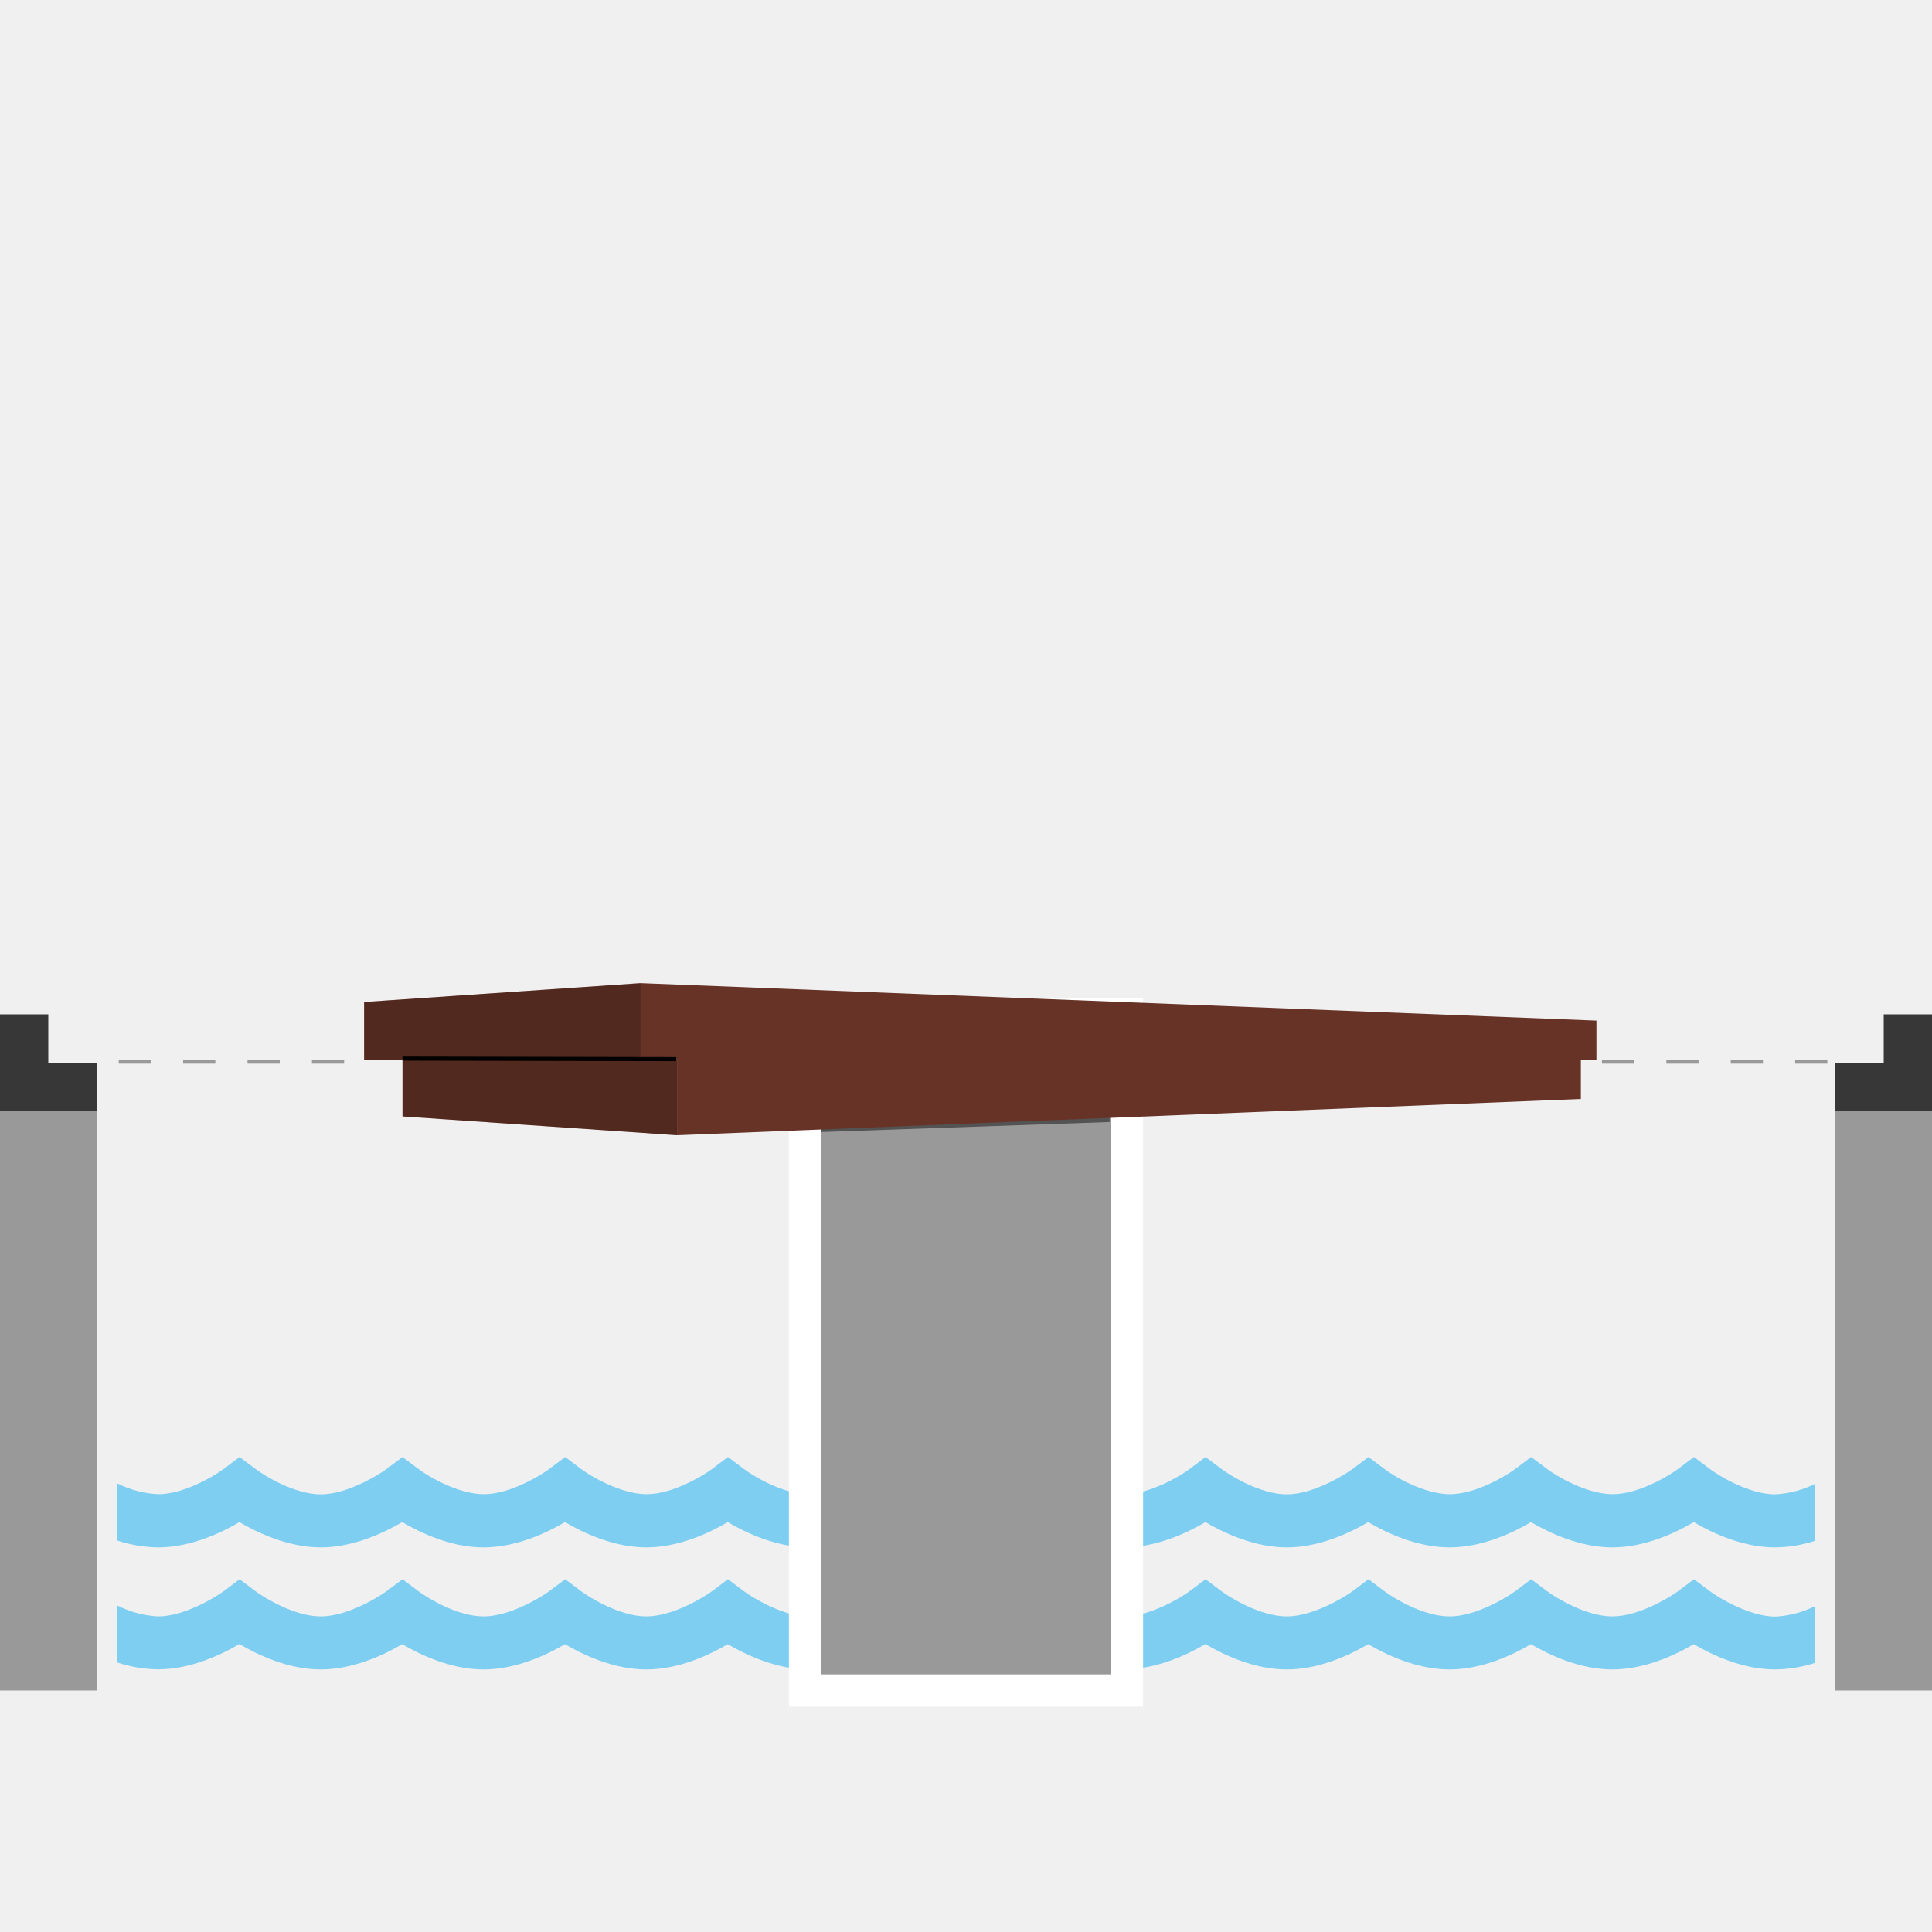
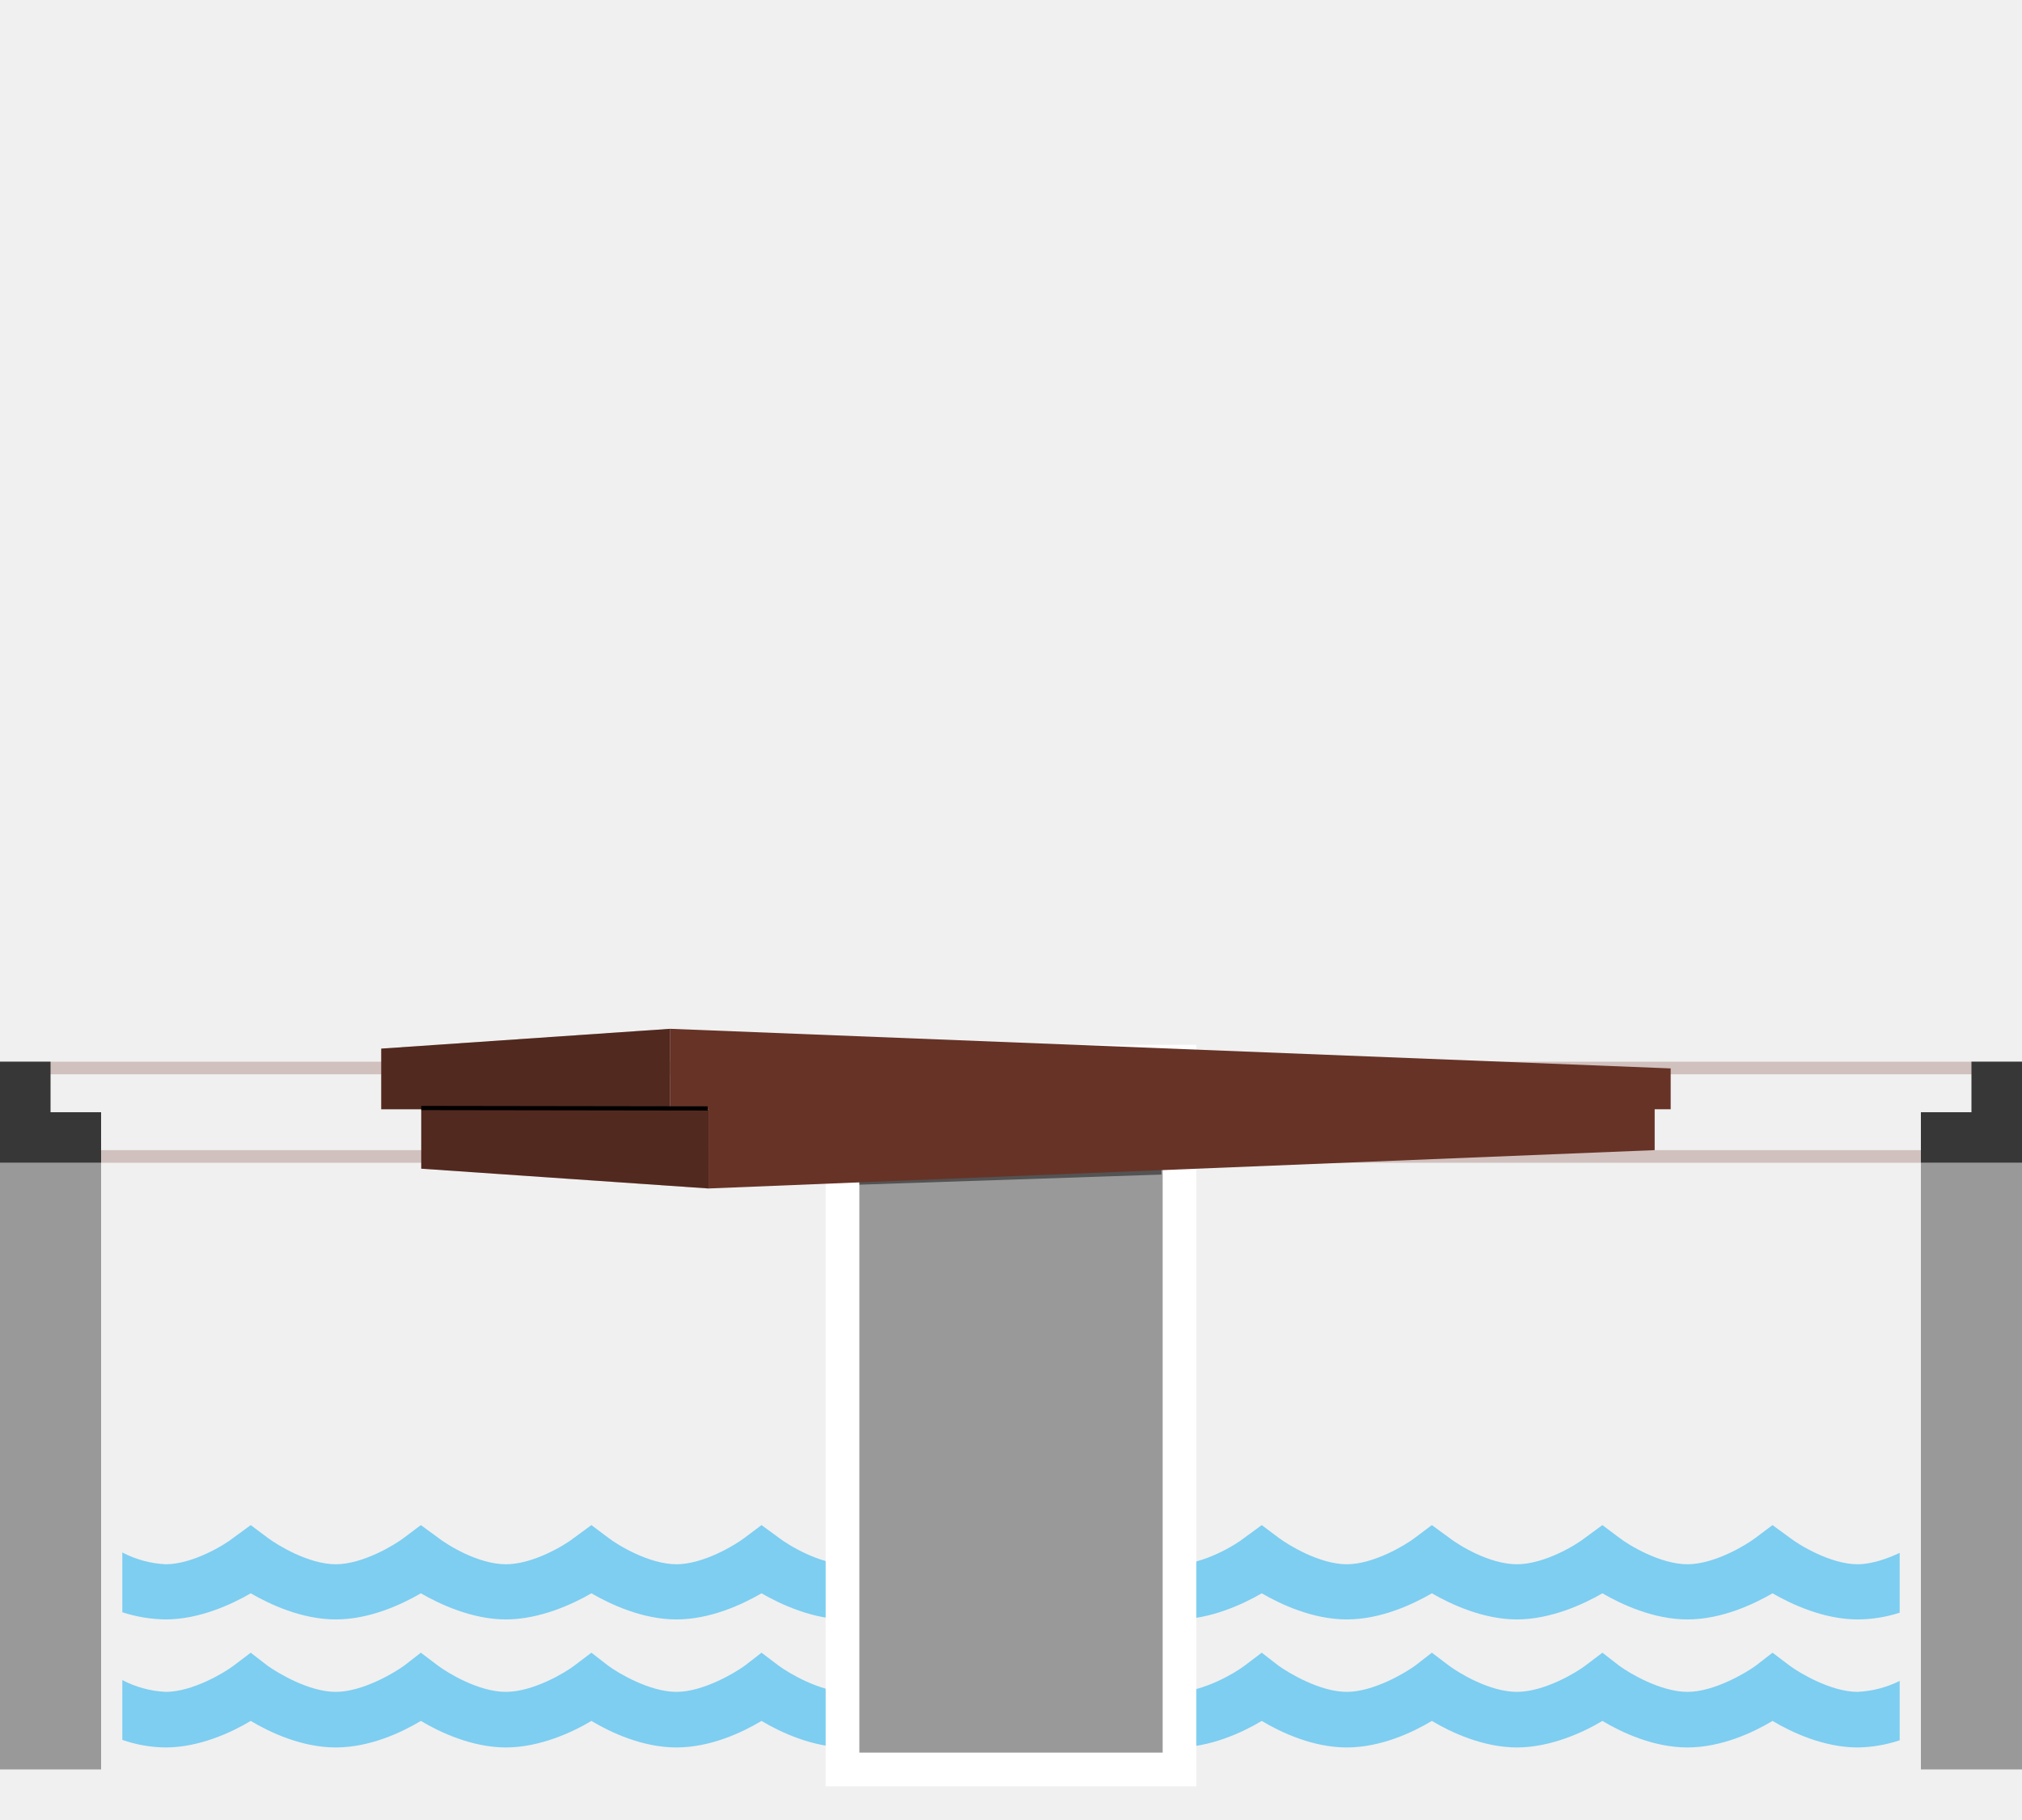
- <svg xmlns="http://www.w3.org/2000/svg" xmlns:xlink="http://www.w3.org/1999/xlink" data-name="Layer 1" height="480" viewBox="0 0 480 480" width="480">
+ <svg xmlns="http://www.w3.org/2000/svg" xmlns:xlink="http://www.w3.org/1999/xlink" id="77b4a7e7-2d79-496f-82ed-4352d0efadbc" data-name="Layer 1" width="480" height="432" viewBox="0 0 480 432">
  <defs>
-     <symbol data-name="golven" id="a" viewBox="0 0 182 52.78">
-       <path d="M155.86 33.37l-4-3-4 3C145.61 35 138 39.6 131.59 39.6s-13.85-4.51-16.18-6.23l-4-3-4 3c-2.24 1.63-9.85 6.23-16.27 6.23S77.29 35.09 75 33.37l-4-3-4 3C64.72 35 57.12 39.6 50.7 39.6s-13.85-4.51-16.18-6.23l-4-3-4 3C24.28 35 16.68 39.6 10.26 39.6A25.17 25.17 0 0 1 0 36.81V51a33.57 33.57 0 0 0 10.26 1.75c8.08 0 15.72-3.63 20.22-6.28 4.52 2.68 12.14 6.31 20.22 6.31s15.72-3.63 20.22-6.28c4.51 2.65 12.14 6.28 20.22 6.28s15.72-3.63 20.22-6.28c4.51 2.65 12.14 6.28 20.22 6.28s15.72-3.63 20.22-6.28c4.51 2.65 12.14 6.28 20.22 6.28a33.33 33.33 0 0 0 10-1.66V37a24.9 24.9 0 0 1-10 2.65c-6.36-.05-13.84-4.56-16.16-6.28zm0-30.37l-4-3-4 3c-2.16 1.62-9.76 6.23-16.18 6.23S117.74 4.76 115.41 3l-4-3-4 3c-2.16 1.62-9.76 6.23-16.18 6.23S77.29 4.76 75 3l-4-3-4 3c-2.28 1.65-9.88 6.27-16.3 6.27S36.85 4.76 34.52 3l-4-3-4 3c-2.16 1.62-9.76 6.23-16.18 6.23A25.17 25.17 0 0 1 0 6.48V20.7a33.57 33.57 0 0 0 10.26 1.75c8.08 0 15.72-3.63 20.22-6.28 4.52 2.65 12.14 6.28 20.22 6.28s15.72-3.63 20.22-6.28c4.51 2.65 12.14 6.28 20.22 6.28s15.72-3.63 20.22-6.28c4.51 2.65 12.14 6.28 20.22 6.28s15.72-3.63 20.22-6.28c4.51 2.65 12.14 6.28 20.22 6.28a33.33 33.33 0 0 0 10-1.66V6.62a24.9 24.9 0 0 1-10 2.65c-6.36 0-13.84-4.51-16.16-6.27z" fill="#7dcef1" />
+     <symbol id="4c195016-b216-4e71-9183-ea4b94f823ed" data-name="golven" viewBox="0 0 182 52.8">
+       <path d="M155.9,33.4l-4.1-3.1-4,3.1c-2.2,1.6-9.8,6.2-16.2,6.2s-13.9-4.5-16.2-6.2l-4-3.1-4.1,3.1c-2.1,1.6-9.7,6.2-16.2,6.2S77.3,35.1,75,33.4l-4.1-3.1-4,3.1c-2.2,1.6-9.8,6.2-16.2,6.2s-13.8-4.5-16.2-6.2l-4-3.1-4.1,3.1c-2.1,1.6-9.7,6.2-16.1,6.2A24.8,24.8,0,0,1,0,36.8V51a31.8,31.8,0,0,0,10.3,1.8c8,0,15.7-3.6,20.2-6.3,4.5,2.7,12.1,6.3,20.2,6.3s15.7-3.6,20.2-6.3c4.5,2.7,12.2,6.3,20.2,6.3s15.8-3.6,20.3-6.3c4.5,2.7,12.1,6.3,20.2,6.3s15.7-3.6,20.2-6.3c4.5,2.7,12.2,6.3,20.2,6.3a32.8,32.8,0,0,0,10-1.7V37a25.1,25.1,0,0,1-10,2.6C165.7,39.6,158.2,35.1,155.9,33.4Z" fill="#7dcef1" />
+       <path d="M155.9,3l-4.1-3-4,3c-2.2,1.7-9.8,6.3-16.2,6.3S117.7,4.8,115.4,3l-4-3-4.1,3c-2.1,1.7-9.7,6.3-16.2,6.3S77.3,4.8,75,3L70.9,0l-4,3c-2.2,1.7-9.8,6.3-16.2,6.3S36.9,4.8,34.5,3l-4-3L26.4,3c-2.1,1.7-9.7,6.3-16.1,6.3A24.8,24.8,0,0,1,0,6.5V20.7a34.7,34.7,0,0,0,10.3,1.7c8,0,15.7-3.6,20.2-6.2,4.5,2.6,12.1,6.2,20.2,6.2s15.7-3.6,20.2-6.2c4.5,2.6,12.2,6.2,20.2,6.2s15.8-3.6,20.3-6.2c4.5,2.6,12.1,6.2,20.2,6.2s15.7-3.6,20.2-6.2c4.5,2.6,12.2,6.2,20.2,6.2a32.7,32.7,0,0,0,10-1.6V6.6c-3,1.4-6.7,2.7-10,2.7C165.7,9.3,158.2,4.8,155.9,3Z" fill="#7dcef1" />
    </symbol>
  </defs>
-   <path d="M29.5 263.75h56.97m311.53 0h56.97" fill="none" stroke="#999" stroke-dasharray="8" stroke-miterlimit="10" />
-   <g data-name="golfje">
-     <use height="52.78" transform="translate(29 361.99)" width="182" xlink:href="#a" />
-     <use data-name="golven" height="52.78" transform="translate(269 361.99)" width="182" xlink:href="#a" />
+   <line x1="480" y1="274.5" y2="274.5" fill="none" stroke="#d1c1be" stroke-miterlimit="10" stroke-width="3" />
+   <line y1="253.5" x2="480" y2="253.5" fill="none" stroke="#d1c1be" stroke-miterlimit="10" stroke-width="3" />
+   <g id="b48b933a-48ff-4ca5-8809-f83523314883" data-name="golfje">
+     <use width="182" height="52.78" transform="translate(29 362)" xlink:href="#4c195016-b216-4e71-9183-ea4b94f823ed" />
+     <use id="f722770a-b4fc-422e-af53-c51df2de2287" data-name="golven" width="182" height="52.78" transform="translate(269 362)" xlink:href="#4c195016-b216-4e71-9183-ea4b94f823ed" />
  </g>
-   <g data-name="brug onderkant">
-     <path d="M0 276h24v144H0z" fill="#999" />
-     <path d="M200 252h80v168h-80z" fill="#999" stroke="#fff" stroke-miterlimit="10" stroke-width="8" />
-     <path d="M456 276h24v144h-24z" fill="#999" />
-     <path d="M0 276h24v-12H12v-12H0v24zm480 0h-24v-12h12v-12h12v24z" fill="#373737" />
-     <path d="M204 280.25l71.67-2.49" fill="none" stroke="#535353" stroke-miterlimit="10" stroke-width="2" />
+   <rect y="276" width="24" height="144" fill="#999" />
+   <rect x="200" y="252" width="80" height="168" fill="#999" stroke="#fff" stroke-miterlimit="10" stroke-width="8" />
+   <rect x="456" y="276" width="24" height="144" fill="#999" />
+   <polygon points="0 276 12 276 24 276 24 264 12 264 12 252 0 252 0 264 0 276" fill="#373737" />
+   <polygon points="480 276 468 276 456 276 456 264 468 264 468 252 480 252 480 264 480 276" fill="#373737" />
+   <line x1="204" y1="280.2" x2="275.7" y2="277.8" fill="none" stroke="#535353" stroke-miterlimit="10" stroke-width="2" />
+   <polygon points="168.2 282.1 100 277.4 100 263.3 168.2 263.3 168.2 282.1" fill="#673327" />
+   <polygon points="396.6 253.6 396.6 263.3 392.8 263.3 392.8 273 168.2 282.1 168.2 263.3 159.1 263.3 159.1 244.2 396.6 253.6" fill="#673327" />
+   <polygon points="159.1 263.3 90.5 263.3 90.5 248.9 159.1 244.2 159.1 263.3" fill="#673327" />
+   <line x1="168" y1="263.1" x2="100" y2="263" fill="none" stroke="#000" stroke-miterlimit="10" />
+   <g opacity="0.2">
+     <polygon points="168.2 282.1 100 277.4 100 263.3 168.2 263.3 168.2 282.1" />
  </g>
-   <path d="M168.2 282.05l-68.2-4.68v-14.12h68.2v18.8z" fill="#673327" />
-   <path d="M396.63 253.56v9.69h-3.87v9.78l-224.56 9.02v-18.8h-9.07v-19l237.5 9.31zm-237.5 9.69H90.46v-14.31l68.67-4.69v19z" fill="#673327" />
-   <path d="M168 263.13l-68-.13" fill="none" stroke="#000" stroke-miterlimit="10" />
-   <path d="M168.2 282.05l-68.2-4.68v-14.12h68.2v18.8zm-9.07-18.8H90.46v-14.31l68.67-4.69v19z" opacity=".2" />
-   <text font-family="sans-serif" font-size="36" text-anchor="middle" x="120" y="468" />
-   <text font-family="sans-serif" font-size="36" text-anchor="middle" x="360" y="468" />
+   <g opacity="0.2">
+     <polygon points="159.1 263.3 90.5 263.3 90.5 248.9 159.1 244.2 159.1 263.3" />
+   </g>
</svg>
